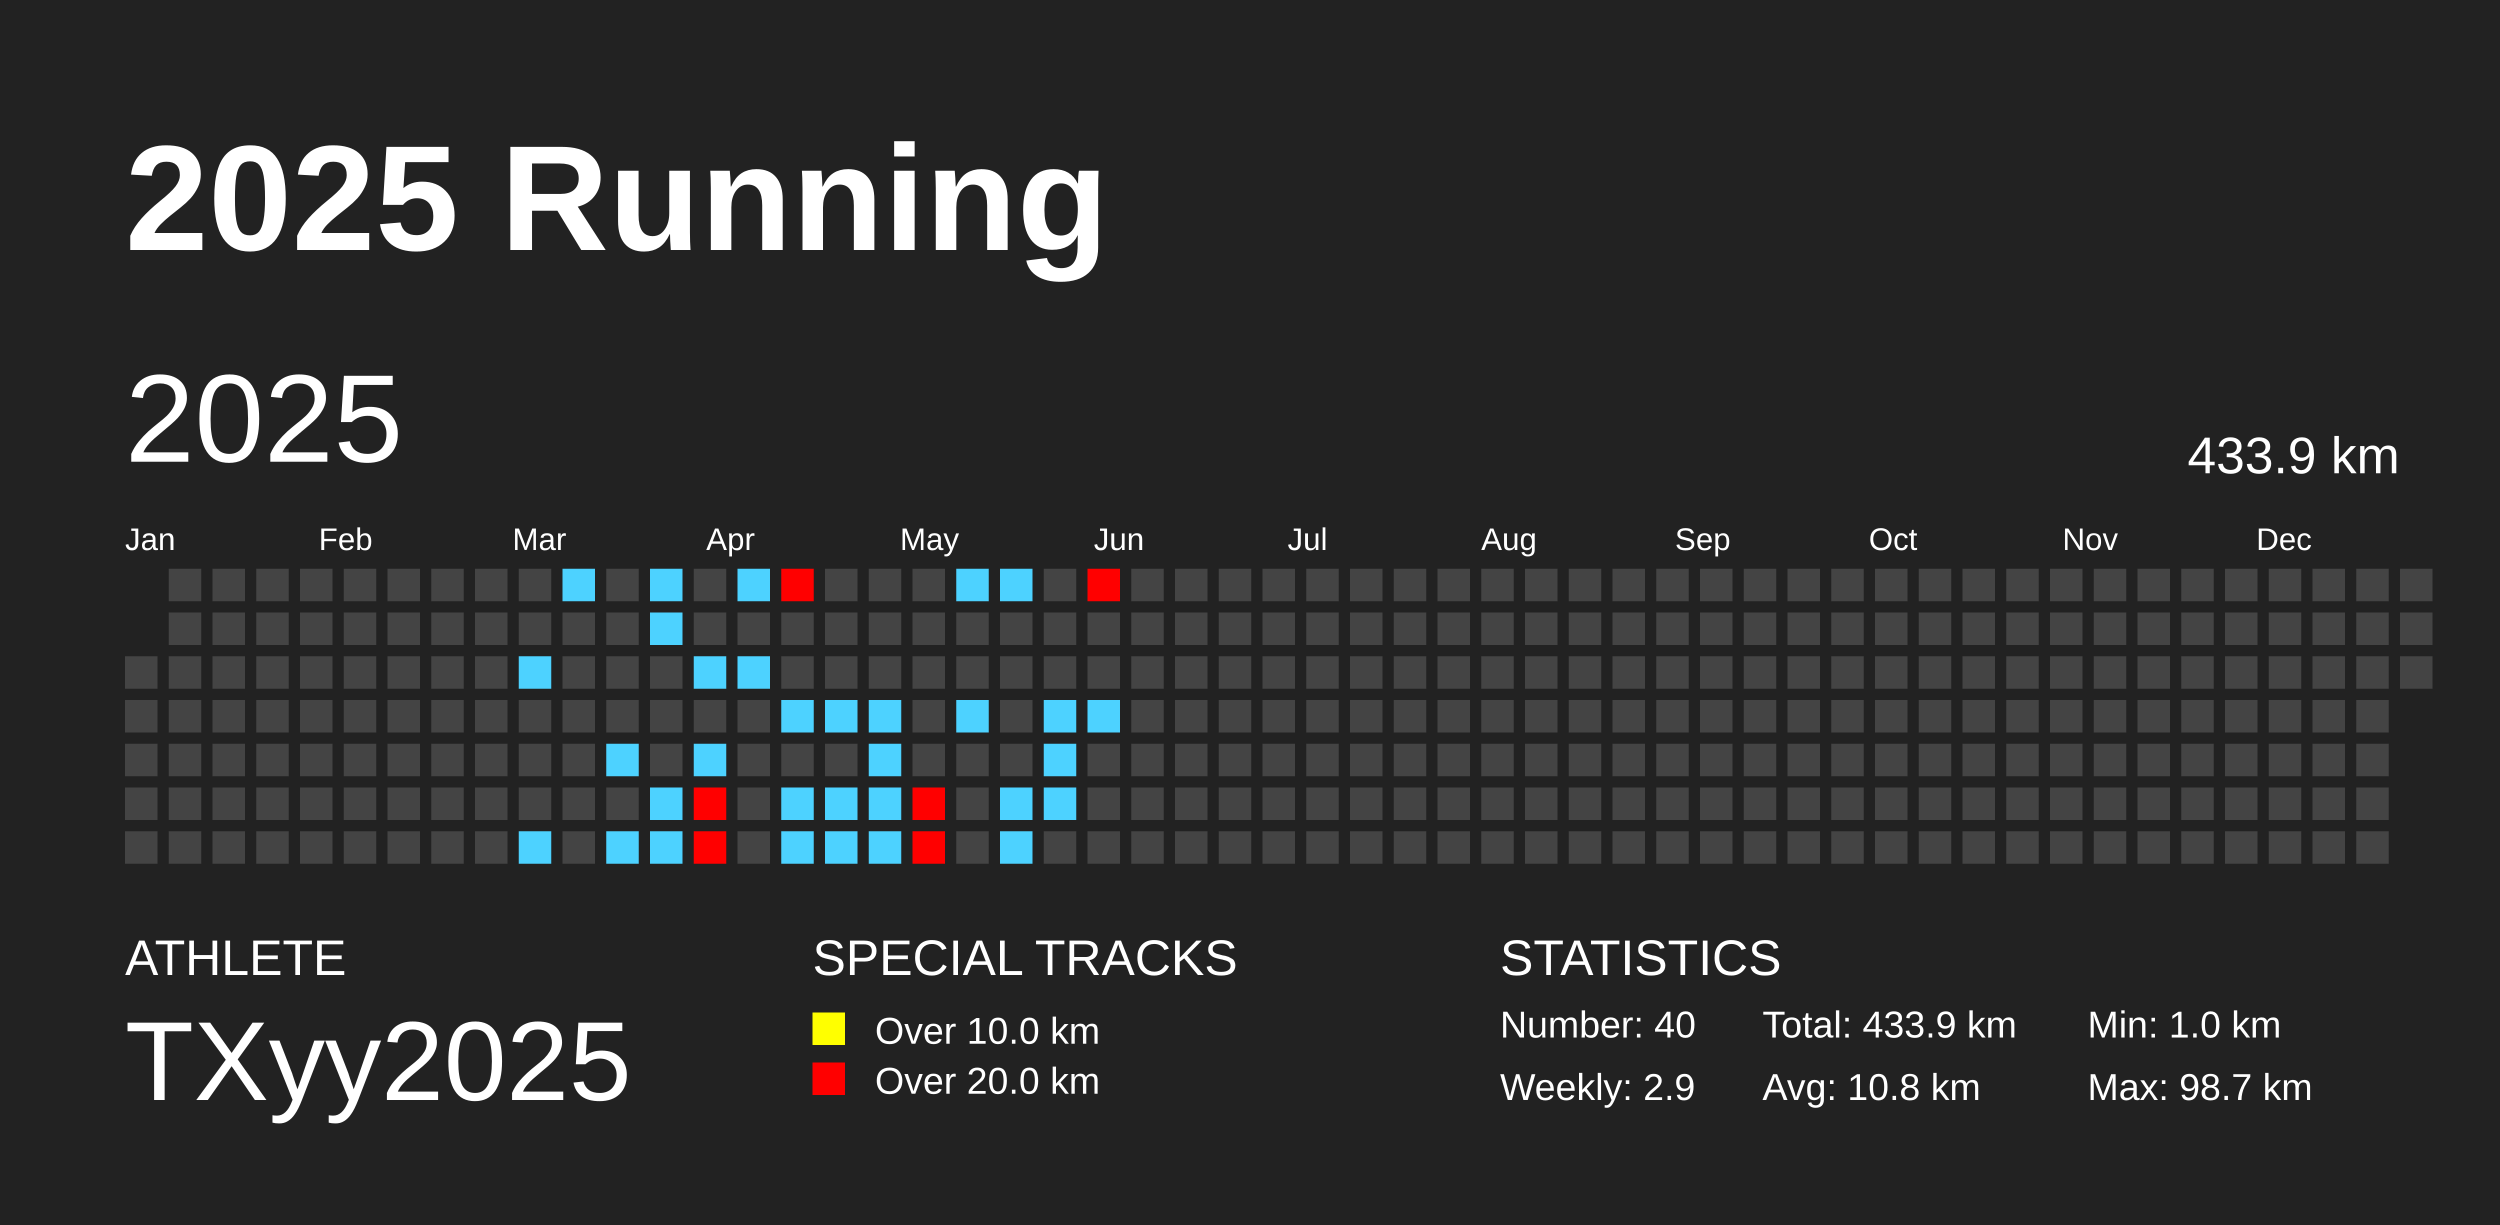
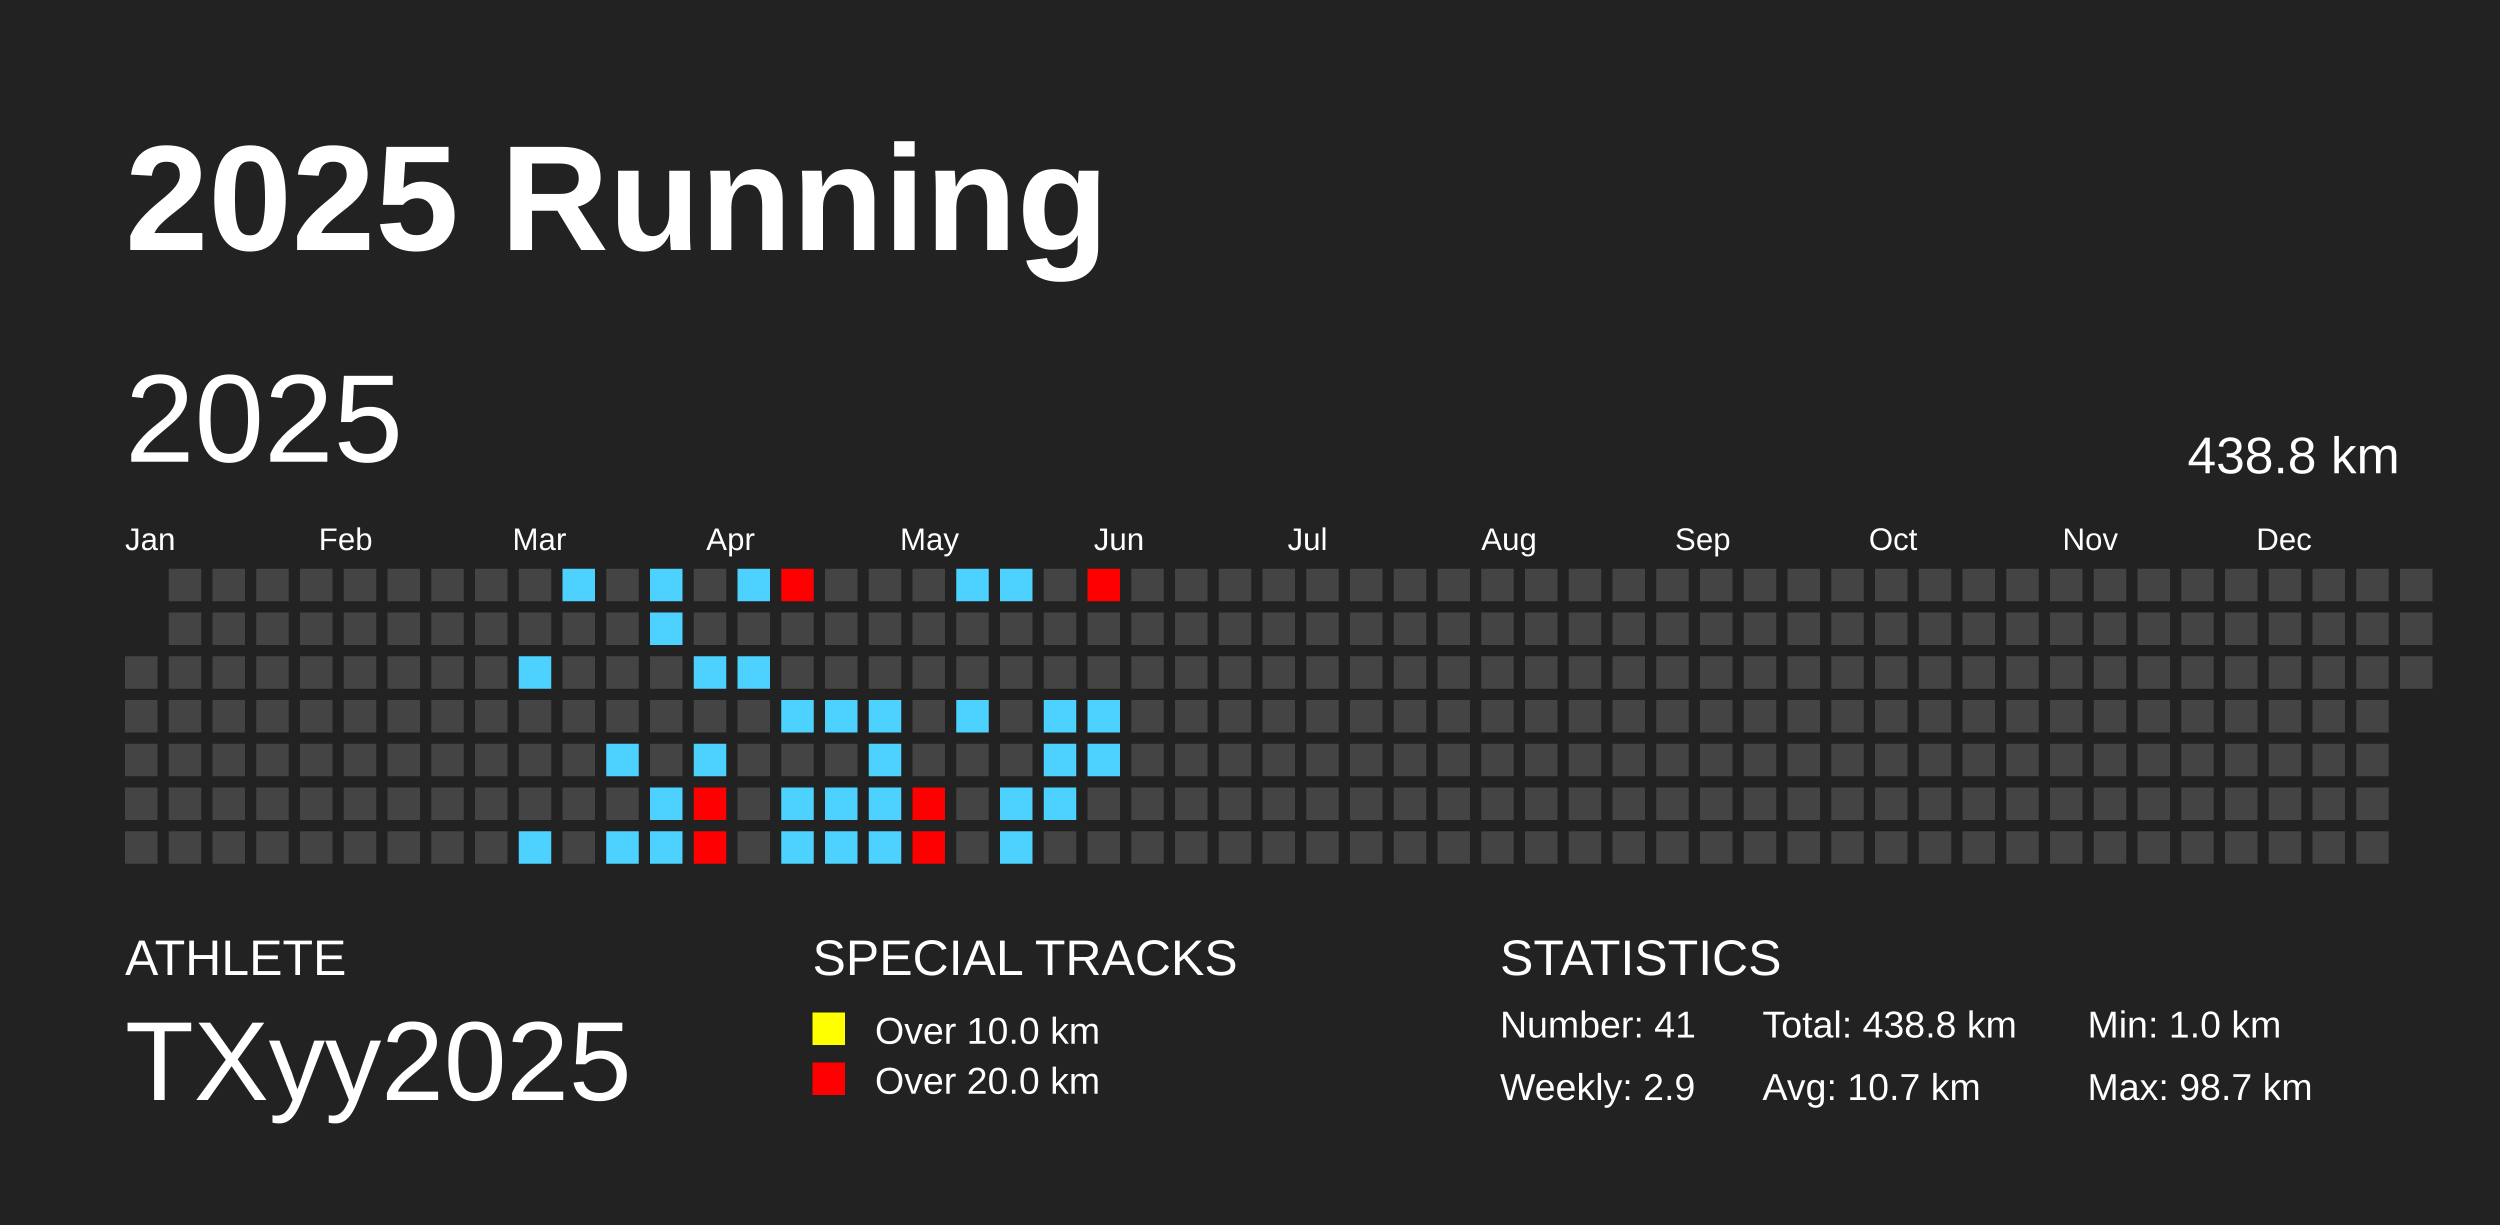
<svg xmlns="http://www.w3.org/2000/svg" baseProfile="full" height="98mm" version="1.1" viewBox="0,0,200,98" width="200mm">
  <defs />
  <rect fill="#222222" height="98" width="200" x="0" y="0" />
  <text fill="#FFFFFF" style="font-size:12px; font-family:Arial; font-weight:bold;" x="10" y="20">2025 Running</text>
  <text fill="#FFFFFF" style="font-size:4px; font-family:Arial" x="10" y="78">ATHLETE</text>
  <text fill="#FFFFFF" style="font-size:9px; font-family:Arial" x="10" y="88">TXyy2025</text>
  <text fill="#FFFFFF" style="font-size:4px; font-family:Arial" x="65" y="78">SPECIAL TRACKS</text>
  <rect fill="yellow" height="2.6" width="2.6" x="65" y="81" />
  <text fill="#FFFFFF" style="font-size:3px; font-family:Arial" x="70" y="83.5">Over 10.0 km</text>
  <rect fill="red" height="2.6" width="2.6" x="65" y="85" />
  <text fill="#FFFFFF" style="font-size:3px; font-family:Arial" x="70" y="87.5">Over 20.0 km</text>
  <text fill="#FFFFFF" style="font-size:4px; font-family:Arial" x="120" y="78">STATISTICS</text>
-   <text fill="#FFFFFF" style="font-size:3px; font-family:Arial" x="120" y="83">Number: 40</text>
+   <text fill="#FFFFFF" style="font-size:3px; font-family:Arial" x="120" y="83">Number: 41</text>
  <text fill="#FFFFFF" style="font-size:3px; font-family:Arial" x="120" y="88">Weekly: 2.9</text>
-   <text fill="#FFFFFF" style="font-size:3px; font-family:Arial" x="141" y="83">Total: 433.9 km</text>
-   <text fill="#FFFFFF" style="font-size:3px; font-family:Arial" x="141" y="88">Avg: 10.8 km</text>
+   <text fill="#FFFFFF" style="font-size:3px; font-family:Arial" x="141" y="83">Total: 438.8 km</text>
+   <text fill="#FFFFFF" style="font-size:3px; font-family:Arial" x="141" y="88">Avg: 10.7 km</text>
  <text fill="#FFFFFF" style="font-size:3px; font-family:Arial" x="167" y="83">Min: 1.0 km</text>
  <text fill="#FFFFFF" style="font-size:3px; font-family:Arial" x="167" y="88">Max: 98.7 km</text>
  <text dominant-baseline="hanging" fill="#FFFFFF" style="font-size:10.0px; font-family:Arial;" x="10" y="30">2025</text>
-   <text dominant-baseline="hanging" fill="#FFFFFF" style="font-size:4.125px; font-family:Arial;" x="175" y="35">433.9 km</text>
+   <text dominant-baseline="hanging" fill="#FFFFFF" style="font-size:4.125px; font-family:Arial;" x="175" y="35">438.8 km</text>
  <text fill="#FFFFFF" style="font-size:2.5px; font-family:Arial" x="10.0" y="44">Jan</text>
  <text fill="#FFFFFF" style="font-size:2.5px; font-family:Arial" x="25.5" y="44">Feb</text>
  <text fill="#FFFFFF" style="font-size:2.5px; font-family:Arial" x="41.0" y="44">Mar</text>
  <text fill="#FFFFFF" style="font-size:2.5px; font-family:Arial" x="56.5" y="44">Apr</text>
  <text fill="#FFFFFF" style="font-size:2.5px; font-family:Arial" x="72.0" y="44">May</text>
  <text fill="#FFFFFF" style="font-size:2.5px; font-family:Arial" x="87.5" y="44">Jun</text>
  <text fill="#FFFFFF" style="font-size:2.5px; font-family:Arial" x="103.0" y="44">Jul</text>
  <text fill="#FFFFFF" style="font-size:2.5px; font-family:Arial" x="118.5" y="44">Aug</text>
  <text fill="#FFFFFF" style="font-size:2.5px; font-family:Arial" x="134.0" y="44">Sep</text>
  <text fill="#FFFFFF" style="font-size:2.5px; font-family:Arial" x="149.5" y="44">Oct</text>
  <text fill="#FFFFFF" style="font-size:2.5px; font-family:Arial" x="165.0" y="44">Nov</text>
  <text fill="#FFFFFF" style="font-size:2.5px; font-family:Arial" x="180.5" y="44">Dec</text>
  <rect fill="#444444" height="2.6" width="2.6" x="10.0" y="52.5" />
  <rect fill="#444444" height="2.6" width="2.6" x="10.0" y="56.0" />
  <rect fill="#444444" height="2.6" width="2.6" x="10.0" y="59.5" />
  <rect fill="#444444" height="2.6" width="2.6" x="10.0" y="63.0" />
  <rect fill="#444444" height="2.6" width="2.6" x="10.0" y="66.5" />
  <rect fill="#444444" height="2.6" width="2.6" x="13.5" y="45.5" />
  <rect fill="#444444" height="2.6" width="2.6" x="13.5" y="49.0" />
  <rect fill="#444444" height="2.6" width="2.6" x="13.5" y="52.5" />
  <rect fill="#444444" height="2.6" width="2.6" x="13.5" y="56.0" />
  <rect fill="#444444" height="2.6" width="2.6" x="13.5" y="59.5" />
  <rect fill="#444444" height="2.6" width="2.6" x="13.5" y="63.0" />
  <rect fill="#444444" height="2.6" width="2.6" x="13.5" y="66.5" />
  <rect fill="#444444" height="2.6" width="2.6" x="17.0" y="45.5" />
  <rect fill="#444444" height="2.6" width="2.6" x="17.0" y="49.0" />
  <rect fill="#444444" height="2.6" width="2.6" x="17.0" y="52.5" />
  <rect fill="#444444" height="2.6" width="2.6" x="17.0" y="56.0" />
  <rect fill="#444444" height="2.6" width="2.6" x="17.0" y="59.5" />
  <rect fill="#444444" height="2.6" width="2.6" x="17.0" y="63.0" />
  <rect fill="#444444" height="2.6" width="2.6" x="17.0" y="66.5" />
  <rect fill="#444444" height="2.6" width="2.6" x="20.5" y="45.5" />
  <rect fill="#444444" height="2.6" width="2.6" x="20.5" y="49.0" />
  <rect fill="#444444" height="2.6" width="2.6" x="20.5" y="52.5" />
  <rect fill="#444444" height="2.6" width="2.6" x="20.5" y="56.0" />
  <rect fill="#444444" height="2.6" width="2.6" x="20.5" y="59.5" />
  <rect fill="#444444" height="2.6" width="2.6" x="20.5" y="63.0" />
  <rect fill="#444444" height="2.6" width="2.6" x="20.5" y="66.5" />
  <rect fill="#444444" height="2.6" width="2.6" x="24.0" y="45.5" />
  <rect fill="#444444" height="2.6" width="2.6" x="24.0" y="49.0" />
  <rect fill="#444444" height="2.6" width="2.6" x="24.0" y="52.5" />
  <rect fill="#444444" height="2.6" width="2.6" x="24.0" y="56.0" />
  <rect fill="#444444" height="2.6" width="2.6" x="24.0" y="59.5" />
  <rect fill="#444444" height="2.6" width="2.6" x="24.0" y="63.0" />
  <rect fill="#444444" height="2.6" width="2.6" x="24.0" y="66.5" />
  <rect fill="#444444" height="2.6" width="2.6" x="27.5" y="45.5" />
  <rect fill="#444444" height="2.6" width="2.6" x="27.5" y="49.0" />
  <rect fill="#444444" height="2.6" width="2.6" x="27.5" y="52.5" />
  <rect fill="#444444" height="2.6" width="2.6" x="27.5" y="56.0" />
  <rect fill="#444444" height="2.6" width="2.6" x="27.5" y="59.5" />
  <rect fill="#444444" height="2.6" width="2.6" x="27.5" y="63.0" />
  <rect fill="#444444" height="2.6" width="2.6" x="27.5" y="66.5" />
  <rect fill="#444444" height="2.6" width="2.6" x="31.0" y="45.5" />
  <rect fill="#444444" height="2.6" width="2.6" x="31.0" y="49.0" />
  <rect fill="#444444" height="2.6" width="2.6" x="31.0" y="52.5" />
  <rect fill="#444444" height="2.6" width="2.6" x="31.0" y="56.0" />
  <rect fill="#444444" height="2.6" width="2.6" x="31.0" y="59.5" />
  <rect fill="#444444" height="2.6" width="2.6" x="31.0" y="63.0" />
  <rect fill="#444444" height="2.6" width="2.6" x="31.0" y="66.5" />
  <rect fill="#444444" height="2.6" width="2.6" x="34.5" y="45.5" />
  <rect fill="#444444" height="2.6" width="2.6" x="34.5" y="49.0" />
  <rect fill="#444444" height="2.6" width="2.6" x="34.5" y="52.5" />
  <rect fill="#444444" height="2.6" width="2.6" x="34.5" y="56.0" />
  <rect fill="#444444" height="2.6" width="2.6" x="34.5" y="59.5" />
  <rect fill="#444444" height="2.6" width="2.6" x="34.5" y="63.0" />
  <rect fill="#444444" height="2.6" width="2.6" x="34.5" y="66.5" />
  <rect fill="#444444" height="2.6" width="2.6" x="38.0" y="45.5" />
  <rect fill="#444444" height="2.6" width="2.6" x="38.0" y="49.0" />
  <rect fill="#444444" height="2.6" width="2.6" x="38.0" y="52.5" />
  <rect fill="#444444" height="2.6" width="2.6" x="38.0" y="56.0" />
  <rect fill="#444444" height="2.6" width="2.6" x="38.0" y="59.5" />
  <rect fill="#444444" height="2.6" width="2.6" x="38.0" y="63.0" />
  <rect fill="#444444" height="2.6" width="2.6" x="38.0" y="66.5" />
  <rect fill="#444444" height="2.6" width="2.6" x="41.5" y="45.5" />
  <rect fill="#444444" height="2.6" width="2.6" x="41.5" y="49.0" />
  <rect fill="#4dd2ff" height="2.6" width="2.6" x="41.5" y="52.5" />
  <rect fill="#444444" height="2.6" width="2.6" x="41.5" y="56.0" />
  <rect fill="#444444" height="2.6" width="2.6" x="41.5" y="59.5" />
  <rect fill="#444444" height="2.6" width="2.6" x="41.5" y="63.0" />
  <rect fill="#4dd2ff" height="2.6" width="2.6" x="41.5" y="66.5" />
  <rect fill="#4dd2ff" height="2.6" width="2.6" x="45.0" y="45.5" />
  <rect fill="#444444" height="2.6" width="2.6" x="45.0" y="49.0" />
  <rect fill="#444444" height="2.6" width="2.6" x="45.0" y="52.5" />
  <rect fill="#444444" height="2.6" width="2.6" x="45.0" y="56.0" />
  <rect fill="#444444" height="2.6" width="2.6" x="45.0" y="59.5" />
  <rect fill="#444444" height="2.6" width="2.6" x="45.0" y="63.0" />
  <rect fill="#444444" height="2.6" width="2.6" x="45.0" y="66.5" />
  <rect fill="#444444" height="2.6" width="2.6" x="48.5" y="45.5" />
  <rect fill="#444444" height="2.6" width="2.6" x="48.5" y="49.0" />
  <rect fill="#444444" height="2.6" width="2.6" x="48.5" y="52.5" />
  <rect fill="#444444" height="2.6" width="2.6" x="48.5" y="56.0" />
  <rect fill="#4dd2ff" height="2.6" width="2.6" x="48.5" y="59.5" />
  <rect fill="#444444" height="2.6" width="2.6" x="48.5" y="63.0" />
  <rect fill="#4dd2ff" height="2.6" width="2.6" x="48.5" y="66.5" />
  <rect fill="#4dd2ff" height="2.6" width="2.6" x="52.0" y="45.5" />
  <rect fill="#4dd2ff" height="2.6" width="2.6" x="52.0" y="49.0" />
  <rect fill="#444444" height="2.6" width="2.6" x="52.0" y="52.5" />
  <rect fill="#444444" height="2.6" width="2.6" x="52.0" y="56.0" />
  <rect fill="#444444" height="2.6" width="2.6" x="52.0" y="59.5" />
  <rect fill="#4dd2ff" height="2.6" width="2.6" x="52.0" y="63.0" />
  <rect fill="#4dd2ff" height="2.6" width="2.6" x="52.0" y="66.5" />
  <rect fill="#444444" height="2.6" width="2.6" x="55.5" y="45.5" />
  <rect fill="#444444" height="2.6" width="2.6" x="55.5" y="49.0" />
  <rect fill="#4dd2ff" height="2.6" width="2.6" x="55.5" y="52.5" />
  <rect fill="#444444" height="2.6" width="2.6" x="55.5" y="56.0" />
  <rect fill="#4dd2ff" height="2.6" width="2.6" x="55.5" y="59.5" />
  <rect fill="red" height="2.6" width="2.6" x="55.5" y="63.0" />
  <rect fill="red" height="2.6" width="2.6" x="55.5" y="66.5" />
  <rect fill="#4dd2ff" height="2.6" width="2.6" x="59.0" y="45.5" />
  <rect fill="#444444" height="2.6" width="2.6" x="59.0" y="49.0" />
  <rect fill="#4dd2ff" height="2.6" width="2.6" x="59.0" y="52.5" />
  <rect fill="#444444" height="2.6" width="2.6" x="59.0" y="56.0" />
  <rect fill="#444444" height="2.6" width="2.6" x="59.0" y="59.5" />
  <rect fill="#444444" height="2.6" width="2.6" x="59.0" y="63.0" />
  <rect fill="#444444" height="2.6" width="2.6" x="59.0" y="66.5" />
  <rect fill="red" height="2.6" width="2.6" x="62.5" y="45.5" />
  <rect fill="#444444" height="2.6" width="2.6" x="62.5" y="49.0" />
  <rect fill="#444444" height="2.6" width="2.6" x="62.5" y="52.5" />
  <rect fill="#4dd2ff" height="2.6" width="2.6" x="62.5" y="56.0" />
  <rect fill="#444444" height="2.6" width="2.6" x="62.5" y="59.5" />
  <rect fill="#4dd2ff" height="2.6" width="2.6" x="62.5" y="63.0" />
  <rect fill="#4dd2ff" height="2.6" width="2.6" x="62.5" y="66.5" />
  <rect fill="#444444" height="2.6" width="2.6" x="66.0" y="45.5" />
  <rect fill="#444444" height="2.6" width="2.6" x="66.0" y="49.0" />
  <rect fill="#444444" height="2.6" width="2.6" x="66.0" y="52.5" />
  <rect fill="#4dd2ff" height="2.6" width="2.6" x="66.0" y="56.0" />
  <rect fill="#444444" height="2.6" width="2.6" x="66.0" y="59.5" />
  <rect fill="#4dd2ff" height="2.6" width="2.6" x="66.0" y="63.0" />
  <rect fill="#4dd2ff" height="2.6" width="2.6" x="66.0" y="66.5" />
  <rect fill="#444444" height="2.6" width="2.6" x="69.5" y="45.5" />
  <rect fill="#444444" height="2.6" width="2.6" x="69.5" y="49.0" />
  <rect fill="#444444" height="2.6" width="2.6" x="69.5" y="52.5" />
  <rect fill="#4dd2ff" height="2.6" width="2.6" x="69.5" y="56.0" />
  <rect fill="#4dd2ff" height="2.6" width="2.6" x="69.5" y="59.5" />
  <rect fill="#4dd2ff" height="2.6" width="2.6" x="69.5" y="63.0" />
  <rect fill="#4dd2ff" height="2.6" width="2.6" x="69.5" y="66.5" />
  <rect fill="#444444" height="2.6" width="2.6" x="73.0" y="45.5" />
  <rect fill="#444444" height="2.6" width="2.6" x="73.0" y="49.0" />
  <rect fill="#444444" height="2.6" width="2.6" x="73.0" y="52.5" />
  <rect fill="#444444" height="2.6" width="2.6" x="73.0" y="56.0" />
  <rect fill="#444444" height="2.6" width="2.6" x="73.0" y="59.5" />
  <rect fill="red" height="2.6" width="2.6" x="73.0" y="63.0" />
  <rect fill="red" height="2.6" width="2.6" x="73.0" y="66.5" />
  <rect fill="#4dd2ff" height="2.6" width="2.6" x="76.5" y="45.5" />
  <rect fill="#444444" height="2.6" width="2.6" x="76.5" y="49.0" />
  <rect fill="#444444" height="2.6" width="2.6" x="76.5" y="52.5" />
  <rect fill="#4dd2ff" height="2.6" width="2.6" x="76.5" y="56.0" />
  <rect fill="#444444" height="2.6" width="2.6" x="76.5" y="59.5" />
  <rect fill="#444444" height="2.6" width="2.6" x="76.5" y="63.0" />
  <rect fill="#444444" height="2.6" width="2.6" x="76.5" y="66.5" />
  <rect fill="#4dd2ff" height="2.6" width="2.6" x="80.0" y="45.5" />
  <rect fill="#444444" height="2.6" width="2.6" x="80.0" y="49.0" />
  <rect fill="#444444" height="2.6" width="2.6" x="80.0" y="52.5" />
  <rect fill="#444444" height="2.6" width="2.6" x="80.0" y="56.0" />
  <rect fill="#444444" height="2.6" width="2.6" x="80.0" y="59.5" />
  <rect fill="#4dd2ff" height="2.6" width="2.6" x="80.0" y="63.0" />
  <rect fill="#4dd2ff" height="2.6" width="2.6" x="80.0" y="66.5" />
  <rect fill="#444444" height="2.6" width="2.6" x="83.5" y="45.5" />
  <rect fill="#444444" height="2.6" width="2.6" x="83.5" y="49.0" />
  <rect fill="#444444" height="2.6" width="2.6" x="83.5" y="52.5" />
  <rect fill="#4dd2ff" height="2.6" width="2.6" x="83.5" y="56.0" />
  <rect fill="#4dd2ff" height="2.6" width="2.6" x="83.5" y="59.5" />
  <rect fill="#4dd2ff" height="2.6" width="2.6" x="83.5" y="63.0" />
  <rect fill="#444444" height="2.6" width="2.6" x="83.5" y="66.5" />
  <rect fill="red" height="2.6" width="2.6" x="87.0" y="45.5" />
  <rect fill="#444444" height="2.6" width="2.6" x="87.0" y="49.0" />
  <rect fill="#444444" height="2.6" width="2.6" x="87.0" y="52.5" />
  <rect fill="#4dd2ff" height="2.6" width="2.6" x="87.0" y="56.0" />
-   <rect fill="#444444" height="2.6" width="2.6" x="87.0" y="59.5" />
+   <rect fill="#4dd2ff" height="2.6" width="2.6" x="87.0" y="59.5" />
  <rect fill="#444444" height="2.6" width="2.6" x="87.0" y="63.0" />
  <rect fill="#444444" height="2.6" width="2.6" x="87.0" y="66.5" />
  <rect fill="#444444" height="2.6" width="2.6" x="90.5" y="45.5" />
  <rect fill="#444444" height="2.6" width="2.6" x="90.5" y="49.0" />
  <rect fill="#444444" height="2.6" width="2.6" x="90.5" y="52.5" />
  <rect fill="#444444" height="2.6" width="2.6" x="90.5" y="56.0" />
  <rect fill="#444444" height="2.6" width="2.6" x="90.5" y="59.5" />
  <rect fill="#444444" height="2.6" width="2.6" x="90.5" y="63.0" />
  <rect fill="#444444" height="2.6" width="2.6" x="90.5" y="66.5" />
  <rect fill="#444444" height="2.6" width="2.6" x="94.0" y="45.5" />
  <rect fill="#444444" height="2.6" width="2.6" x="94.0" y="49.0" />
  <rect fill="#444444" height="2.6" width="2.6" x="94.0" y="52.5" />
  <rect fill="#444444" height="2.6" width="2.6" x="94.0" y="56.0" />
  <rect fill="#444444" height="2.6" width="2.6" x="94.0" y="59.5" />
  <rect fill="#444444" height="2.6" width="2.6" x="94.0" y="63.0" />
  <rect fill="#444444" height="2.6" width="2.6" x="94.0" y="66.5" />
  <rect fill="#444444" height="2.6" width="2.6" x="97.5" y="45.5" />
  <rect fill="#444444" height="2.6" width="2.6" x="97.5" y="49.0" />
  <rect fill="#444444" height="2.6" width="2.6" x="97.5" y="52.5" />
  <rect fill="#444444" height="2.6" width="2.6" x="97.5" y="56.0" />
  <rect fill="#444444" height="2.6" width="2.6" x="97.5" y="59.5" />
  <rect fill="#444444" height="2.6" width="2.6" x="97.5" y="63.0" />
  <rect fill="#444444" height="2.6" width="2.6" x="97.5" y="66.5" />
  <rect fill="#444444" height="2.6" width="2.6" x="101.0" y="45.5" />
  <rect fill="#444444" height="2.6" width="2.6" x="101.0" y="49.0" />
  <rect fill="#444444" height="2.6" width="2.6" x="101.0" y="52.5" />
  <rect fill="#444444" height="2.6" width="2.6" x="101.0" y="56.0" />
  <rect fill="#444444" height="2.6" width="2.6" x="101.0" y="59.5" />
  <rect fill="#444444" height="2.6" width="2.6" x="101.0" y="63.0" />
  <rect fill="#444444" height="2.6" width="2.6" x="101.0" y="66.5" />
  <rect fill="#444444" height="2.6" width="2.6" x="104.5" y="45.5" />
  <rect fill="#444444" height="2.6" width="2.6" x="104.5" y="49.0" />
  <rect fill="#444444" height="2.6" width="2.6" x="104.5" y="52.5" />
  <rect fill="#444444" height="2.6" width="2.6" x="104.5" y="56.0" />
  <rect fill="#444444" height="2.6" width="2.6" x="104.5" y="59.5" />
  <rect fill="#444444" height="2.6" width="2.6" x="104.5" y="63.0" />
  <rect fill="#444444" height="2.6" width="2.6" x="104.5" y="66.5" />
  <rect fill="#444444" height="2.6" width="2.6" x="108.0" y="45.5" />
  <rect fill="#444444" height="2.6" width="2.6" x="108.0" y="49.0" />
  <rect fill="#444444" height="2.6" width="2.6" x="108.0" y="52.5" />
  <rect fill="#444444" height="2.6" width="2.6" x="108.0" y="56.0" />
  <rect fill="#444444" height="2.6" width="2.6" x="108.0" y="59.5" />
  <rect fill="#444444" height="2.6" width="2.6" x="108.0" y="63.0" />
  <rect fill="#444444" height="2.6" width="2.6" x="108.0" y="66.5" />
  <rect fill="#444444" height="2.6" width="2.6" x="111.5" y="45.5" />
  <rect fill="#444444" height="2.6" width="2.6" x="111.5" y="49.0" />
  <rect fill="#444444" height="2.6" width="2.6" x="111.5" y="52.5" />
  <rect fill="#444444" height="2.6" width="2.6" x="111.5" y="56.0" />
  <rect fill="#444444" height="2.6" width="2.6" x="111.5" y="59.5" />
  <rect fill="#444444" height="2.6" width="2.6" x="111.5" y="63.0" />
  <rect fill="#444444" height="2.6" width="2.6" x="111.5" y="66.5" />
  <rect fill="#444444" height="2.6" width="2.6" x="115.0" y="45.5" />
  <rect fill="#444444" height="2.6" width="2.6" x="115.0" y="49.0" />
  <rect fill="#444444" height="2.6" width="2.6" x="115.0" y="52.5" />
  <rect fill="#444444" height="2.6" width="2.6" x="115.0" y="56.0" />
  <rect fill="#444444" height="2.6" width="2.6" x="115.0" y="59.5" />
  <rect fill="#444444" height="2.6" width="2.6" x="115.0" y="63.0" />
  <rect fill="#444444" height="2.6" width="2.6" x="115.0" y="66.5" />
  <rect fill="#444444" height="2.6" width="2.6" x="118.5" y="45.5" />
  <rect fill="#444444" height="2.6" width="2.6" x="118.5" y="49.0" />
  <rect fill="#444444" height="2.6" width="2.6" x="118.5" y="52.5" />
  <rect fill="#444444" height="2.6" width="2.6" x="118.5" y="56.0" />
  <rect fill="#444444" height="2.6" width="2.6" x="118.5" y="59.5" />
  <rect fill="#444444" height="2.6" width="2.6" x="118.5" y="63.0" />
  <rect fill="#444444" height="2.6" width="2.6" x="118.5" y="66.5" />
  <rect fill="#444444" height="2.6" width="2.6" x="122.0" y="45.5" />
  <rect fill="#444444" height="2.6" width="2.6" x="122.0" y="49.0" />
  <rect fill="#444444" height="2.6" width="2.6" x="122.0" y="52.5" />
  <rect fill="#444444" height="2.6" width="2.6" x="122.0" y="56.0" />
  <rect fill="#444444" height="2.6" width="2.6" x="122.0" y="59.5" />
  <rect fill="#444444" height="2.6" width="2.6" x="122.0" y="63.0" />
  <rect fill="#444444" height="2.6" width="2.6" x="122.0" y="66.5" />
  <rect fill="#444444" height="2.6" width="2.6" x="125.5" y="45.5" />
  <rect fill="#444444" height="2.6" width="2.6" x="125.5" y="49.0" />
  <rect fill="#444444" height="2.6" width="2.6" x="125.5" y="52.5" />
  <rect fill="#444444" height="2.6" width="2.6" x="125.5" y="56.0" />
  <rect fill="#444444" height="2.6" width="2.6" x="125.5" y="59.5" />
  <rect fill="#444444" height="2.6" width="2.6" x="125.5" y="63.0" />
  <rect fill="#444444" height="2.6" width="2.6" x="125.5" y="66.5" />
  <rect fill="#444444" height="2.6" width="2.6" x="129.0" y="45.5" />
  <rect fill="#444444" height="2.6" width="2.6" x="129.0" y="49.0" />
  <rect fill="#444444" height="2.6" width="2.6" x="129.0" y="52.5" />
  <rect fill="#444444" height="2.6" width="2.6" x="129.0" y="56.0" />
  <rect fill="#444444" height="2.6" width="2.6" x="129.0" y="59.5" />
  <rect fill="#444444" height="2.6" width="2.6" x="129.0" y="63.0" />
  <rect fill="#444444" height="2.6" width="2.6" x="129.0" y="66.5" />
  <rect fill="#444444" height="2.6" width="2.6" x="132.5" y="45.5" />
  <rect fill="#444444" height="2.6" width="2.6" x="132.5" y="49.0" />
  <rect fill="#444444" height="2.6" width="2.6" x="132.5" y="52.5" />
  <rect fill="#444444" height="2.6" width="2.6" x="132.5" y="56.0" />
  <rect fill="#444444" height="2.6" width="2.6" x="132.5" y="59.5" />
  <rect fill="#444444" height="2.6" width="2.6" x="132.5" y="63.0" />
  <rect fill="#444444" height="2.6" width="2.6" x="132.5" y="66.5" />
  <rect fill="#444444" height="2.6" width="2.6" x="136.0" y="45.5" />
  <rect fill="#444444" height="2.6" width="2.6" x="136.0" y="49.0" />
  <rect fill="#444444" height="2.6" width="2.6" x="136.0" y="52.5" />
  <rect fill="#444444" height="2.6" width="2.6" x="136.0" y="56.0" />
  <rect fill="#444444" height="2.6" width="2.6" x="136.0" y="59.5" />
  <rect fill="#444444" height="2.6" width="2.6" x="136.0" y="63.0" />
  <rect fill="#444444" height="2.6" width="2.6" x="136.0" y="66.5" />
  <rect fill="#444444" height="2.6" width="2.6" x="139.5" y="45.5" />
  <rect fill="#444444" height="2.6" width="2.6" x="139.5" y="49.0" />
  <rect fill="#444444" height="2.6" width="2.6" x="139.5" y="52.5" />
  <rect fill="#444444" height="2.6" width="2.6" x="139.5" y="56.0" />
  <rect fill="#444444" height="2.6" width="2.6" x="139.5" y="59.5" />
  <rect fill="#444444" height="2.6" width="2.6" x="139.5" y="63.0" />
  <rect fill="#444444" height="2.6" width="2.6" x="139.5" y="66.5" />
  <rect fill="#444444" height="2.6" width="2.6" x="143.0" y="45.5" />
  <rect fill="#444444" height="2.6" width="2.6" x="143.0" y="49.0" />
  <rect fill="#444444" height="2.6" width="2.6" x="143.0" y="52.5" />
  <rect fill="#444444" height="2.6" width="2.6" x="143.0" y="56.0" />
  <rect fill="#444444" height="2.6" width="2.6" x="143.0" y="59.5" />
  <rect fill="#444444" height="2.6" width="2.6" x="143.0" y="63.0" />
  <rect fill="#444444" height="2.6" width="2.6" x="143.0" y="66.5" />
  <rect fill="#444444" height="2.6" width="2.6" x="146.5" y="45.5" />
  <rect fill="#444444" height="2.6" width="2.6" x="146.5" y="49.0" />
  <rect fill="#444444" height="2.6" width="2.6" x="146.5" y="52.5" />
  <rect fill="#444444" height="2.6" width="2.6" x="146.5" y="56.0" />
  <rect fill="#444444" height="2.6" width="2.6" x="146.5" y="59.5" />
  <rect fill="#444444" height="2.6" width="2.6" x="146.5" y="63.0" />
  <rect fill="#444444" height="2.6" width="2.6" x="146.5" y="66.5" />
  <rect fill="#444444" height="2.6" width="2.6" x="150.0" y="45.5" />
  <rect fill="#444444" height="2.6" width="2.6" x="150.0" y="49.0" />
  <rect fill="#444444" height="2.6" width="2.6" x="150.0" y="52.5" />
  <rect fill="#444444" height="2.6" width="2.6" x="150.0" y="56.0" />
  <rect fill="#444444" height="2.6" width="2.6" x="150.0" y="59.5" />
  <rect fill="#444444" height="2.6" width="2.6" x="150.0" y="63.0" />
  <rect fill="#444444" height="2.6" width="2.6" x="150.0" y="66.5" />
  <rect fill="#444444" height="2.6" width="2.6" x="153.5" y="45.5" />
  <rect fill="#444444" height="2.6" width="2.6" x="153.5" y="49.0" />
  <rect fill="#444444" height="2.6" width="2.6" x="153.5" y="52.5" />
  <rect fill="#444444" height="2.6" width="2.6" x="153.5" y="56.0" />
  <rect fill="#444444" height="2.6" width="2.6" x="153.5" y="59.5" />
  <rect fill="#444444" height="2.6" width="2.6" x="153.5" y="63.0" />
  <rect fill="#444444" height="2.6" width="2.6" x="153.5" y="66.5" />
  <rect fill="#444444" height="2.6" width="2.6" x="157.0" y="45.5" />
  <rect fill="#444444" height="2.6" width="2.6" x="157.0" y="49.0" />
  <rect fill="#444444" height="2.6" width="2.6" x="157.0" y="52.5" />
  <rect fill="#444444" height="2.6" width="2.6" x="157.0" y="56.0" />
  <rect fill="#444444" height="2.6" width="2.6" x="157.0" y="59.5" />
  <rect fill="#444444" height="2.6" width="2.6" x="157.0" y="63.0" />
  <rect fill="#444444" height="2.6" width="2.6" x="157.0" y="66.5" />
  <rect fill="#444444" height="2.6" width="2.6" x="160.5" y="45.5" />
  <rect fill="#444444" height="2.6" width="2.6" x="160.5" y="49.0" />
  <rect fill="#444444" height="2.6" width="2.6" x="160.5" y="52.5" />
  <rect fill="#444444" height="2.6" width="2.6" x="160.5" y="56.0" />
  <rect fill="#444444" height="2.6" width="2.6" x="160.5" y="59.5" />
  <rect fill="#444444" height="2.6" width="2.6" x="160.5" y="63.0" />
  <rect fill="#444444" height="2.6" width="2.6" x="160.5" y="66.5" />
  <rect fill="#444444" height="2.6" width="2.6" x="164.0" y="45.5" />
  <rect fill="#444444" height="2.6" width="2.6" x="164.0" y="49.0" />
  <rect fill="#444444" height="2.6" width="2.6" x="164.0" y="52.5" />
  <rect fill="#444444" height="2.6" width="2.6" x="164.0" y="56.0" />
  <rect fill="#444444" height="2.6" width="2.6" x="164.0" y="59.5" />
  <rect fill="#444444" height="2.6" width="2.6" x="164.0" y="63.0" />
  <rect fill="#444444" height="2.6" width="2.6" x="164.0" y="66.5" />
  <rect fill="#444444" height="2.6" width="2.6" x="167.5" y="45.5" />
  <rect fill="#444444" height="2.6" width="2.6" x="167.5" y="49.0" />
  <rect fill="#444444" height="2.6" width="2.6" x="167.5" y="52.5" />
  <rect fill="#444444" height="2.6" width="2.6" x="167.5" y="56.0" />
  <rect fill="#444444" height="2.6" width="2.6" x="167.5" y="59.5" />
  <rect fill="#444444" height="2.6" width="2.6" x="167.5" y="63.0" />
  <rect fill="#444444" height="2.6" width="2.6" x="167.5" y="66.5" />
  <rect fill="#444444" height="2.6" width="2.6" x="171.0" y="45.5" />
  <rect fill="#444444" height="2.6" width="2.6" x="171.0" y="49.0" />
  <rect fill="#444444" height="2.6" width="2.6" x="171.0" y="52.5" />
  <rect fill="#444444" height="2.6" width="2.6" x="171.0" y="56.0" />
  <rect fill="#444444" height="2.6" width="2.6" x="171.0" y="59.5" />
  <rect fill="#444444" height="2.6" width="2.6" x="171.0" y="63.0" />
  <rect fill="#444444" height="2.6" width="2.6" x="171.0" y="66.5" />
  <rect fill="#444444" height="2.6" width="2.6" x="174.5" y="45.5" />
  <rect fill="#444444" height="2.6" width="2.6" x="174.5" y="49.0" />
  <rect fill="#444444" height="2.6" width="2.6" x="174.5" y="52.5" />
  <rect fill="#444444" height="2.6" width="2.6" x="174.5" y="56.0" />
  <rect fill="#444444" height="2.6" width="2.6" x="174.5" y="59.5" />
  <rect fill="#444444" height="2.6" width="2.6" x="174.5" y="63.0" />
  <rect fill="#444444" height="2.6" width="2.6" x="174.5" y="66.5" />
  <rect fill="#444444" height="2.6" width="2.6" x="178.0" y="45.5" />
  <rect fill="#444444" height="2.6" width="2.6" x="178.0" y="49.0" />
  <rect fill="#444444" height="2.6" width="2.6" x="178.0" y="52.5" />
  <rect fill="#444444" height="2.6" width="2.6" x="178.0" y="56.0" />
  <rect fill="#444444" height="2.6" width="2.6" x="178.0" y="59.5" />
  <rect fill="#444444" height="2.6" width="2.6" x="178.0" y="63.0" />
  <rect fill="#444444" height="2.6" width="2.6" x="178.0" y="66.5" />
  <rect fill="#444444" height="2.6" width="2.6" x="181.5" y="45.5" />
  <rect fill="#444444" height="2.6" width="2.6" x="181.5" y="49.0" />
  <rect fill="#444444" height="2.6" width="2.6" x="181.5" y="52.5" />
  <rect fill="#444444" height="2.6" width="2.6" x="181.5" y="56.0" />
  <rect fill="#444444" height="2.6" width="2.6" x="181.5" y="59.5" />
  <rect fill="#444444" height="2.6" width="2.6" x="181.5" y="63.0" />
  <rect fill="#444444" height="2.6" width="2.6" x="181.5" y="66.5" />
  <rect fill="#444444" height="2.6" width="2.6" x="185.0" y="45.5" />
  <rect fill="#444444" height="2.6" width="2.6" x="185.0" y="49.0" />
  <rect fill="#444444" height="2.6" width="2.6" x="185.0" y="52.5" />
  <rect fill="#444444" height="2.6" width="2.6" x="185.0" y="56.0" />
  <rect fill="#444444" height="2.6" width="2.6" x="185.0" y="59.5" />
  <rect fill="#444444" height="2.6" width="2.6" x="185.0" y="63.0" />
  <rect fill="#444444" height="2.6" width="2.6" x="185.0" y="66.5" />
  <rect fill="#444444" height="2.6" width="2.6" x="188.5" y="45.5" />
  <rect fill="#444444" height="2.6" width="2.6" x="188.5" y="49.0" />
  <rect fill="#444444" height="2.6" width="2.6" x="188.5" y="52.5" />
  <rect fill="#444444" height="2.6" width="2.6" x="188.5" y="56.0" />
  <rect fill="#444444" height="2.6" width="2.6" x="188.5" y="59.5" />
  <rect fill="#444444" height="2.6" width="2.6" x="188.5" y="63.0" />
  <rect fill="#444444" height="2.6" width="2.6" x="188.5" y="66.5" />
  <rect fill="#444444" height="2.6" width="2.6" x="192.0" y="45.5" />
  <rect fill="#444444" height="2.6" width="2.6" x="192.0" y="49.0" />
  <rect fill="#444444" height="2.6" width="2.6" x="192.0" y="52.5" />
</svg>
